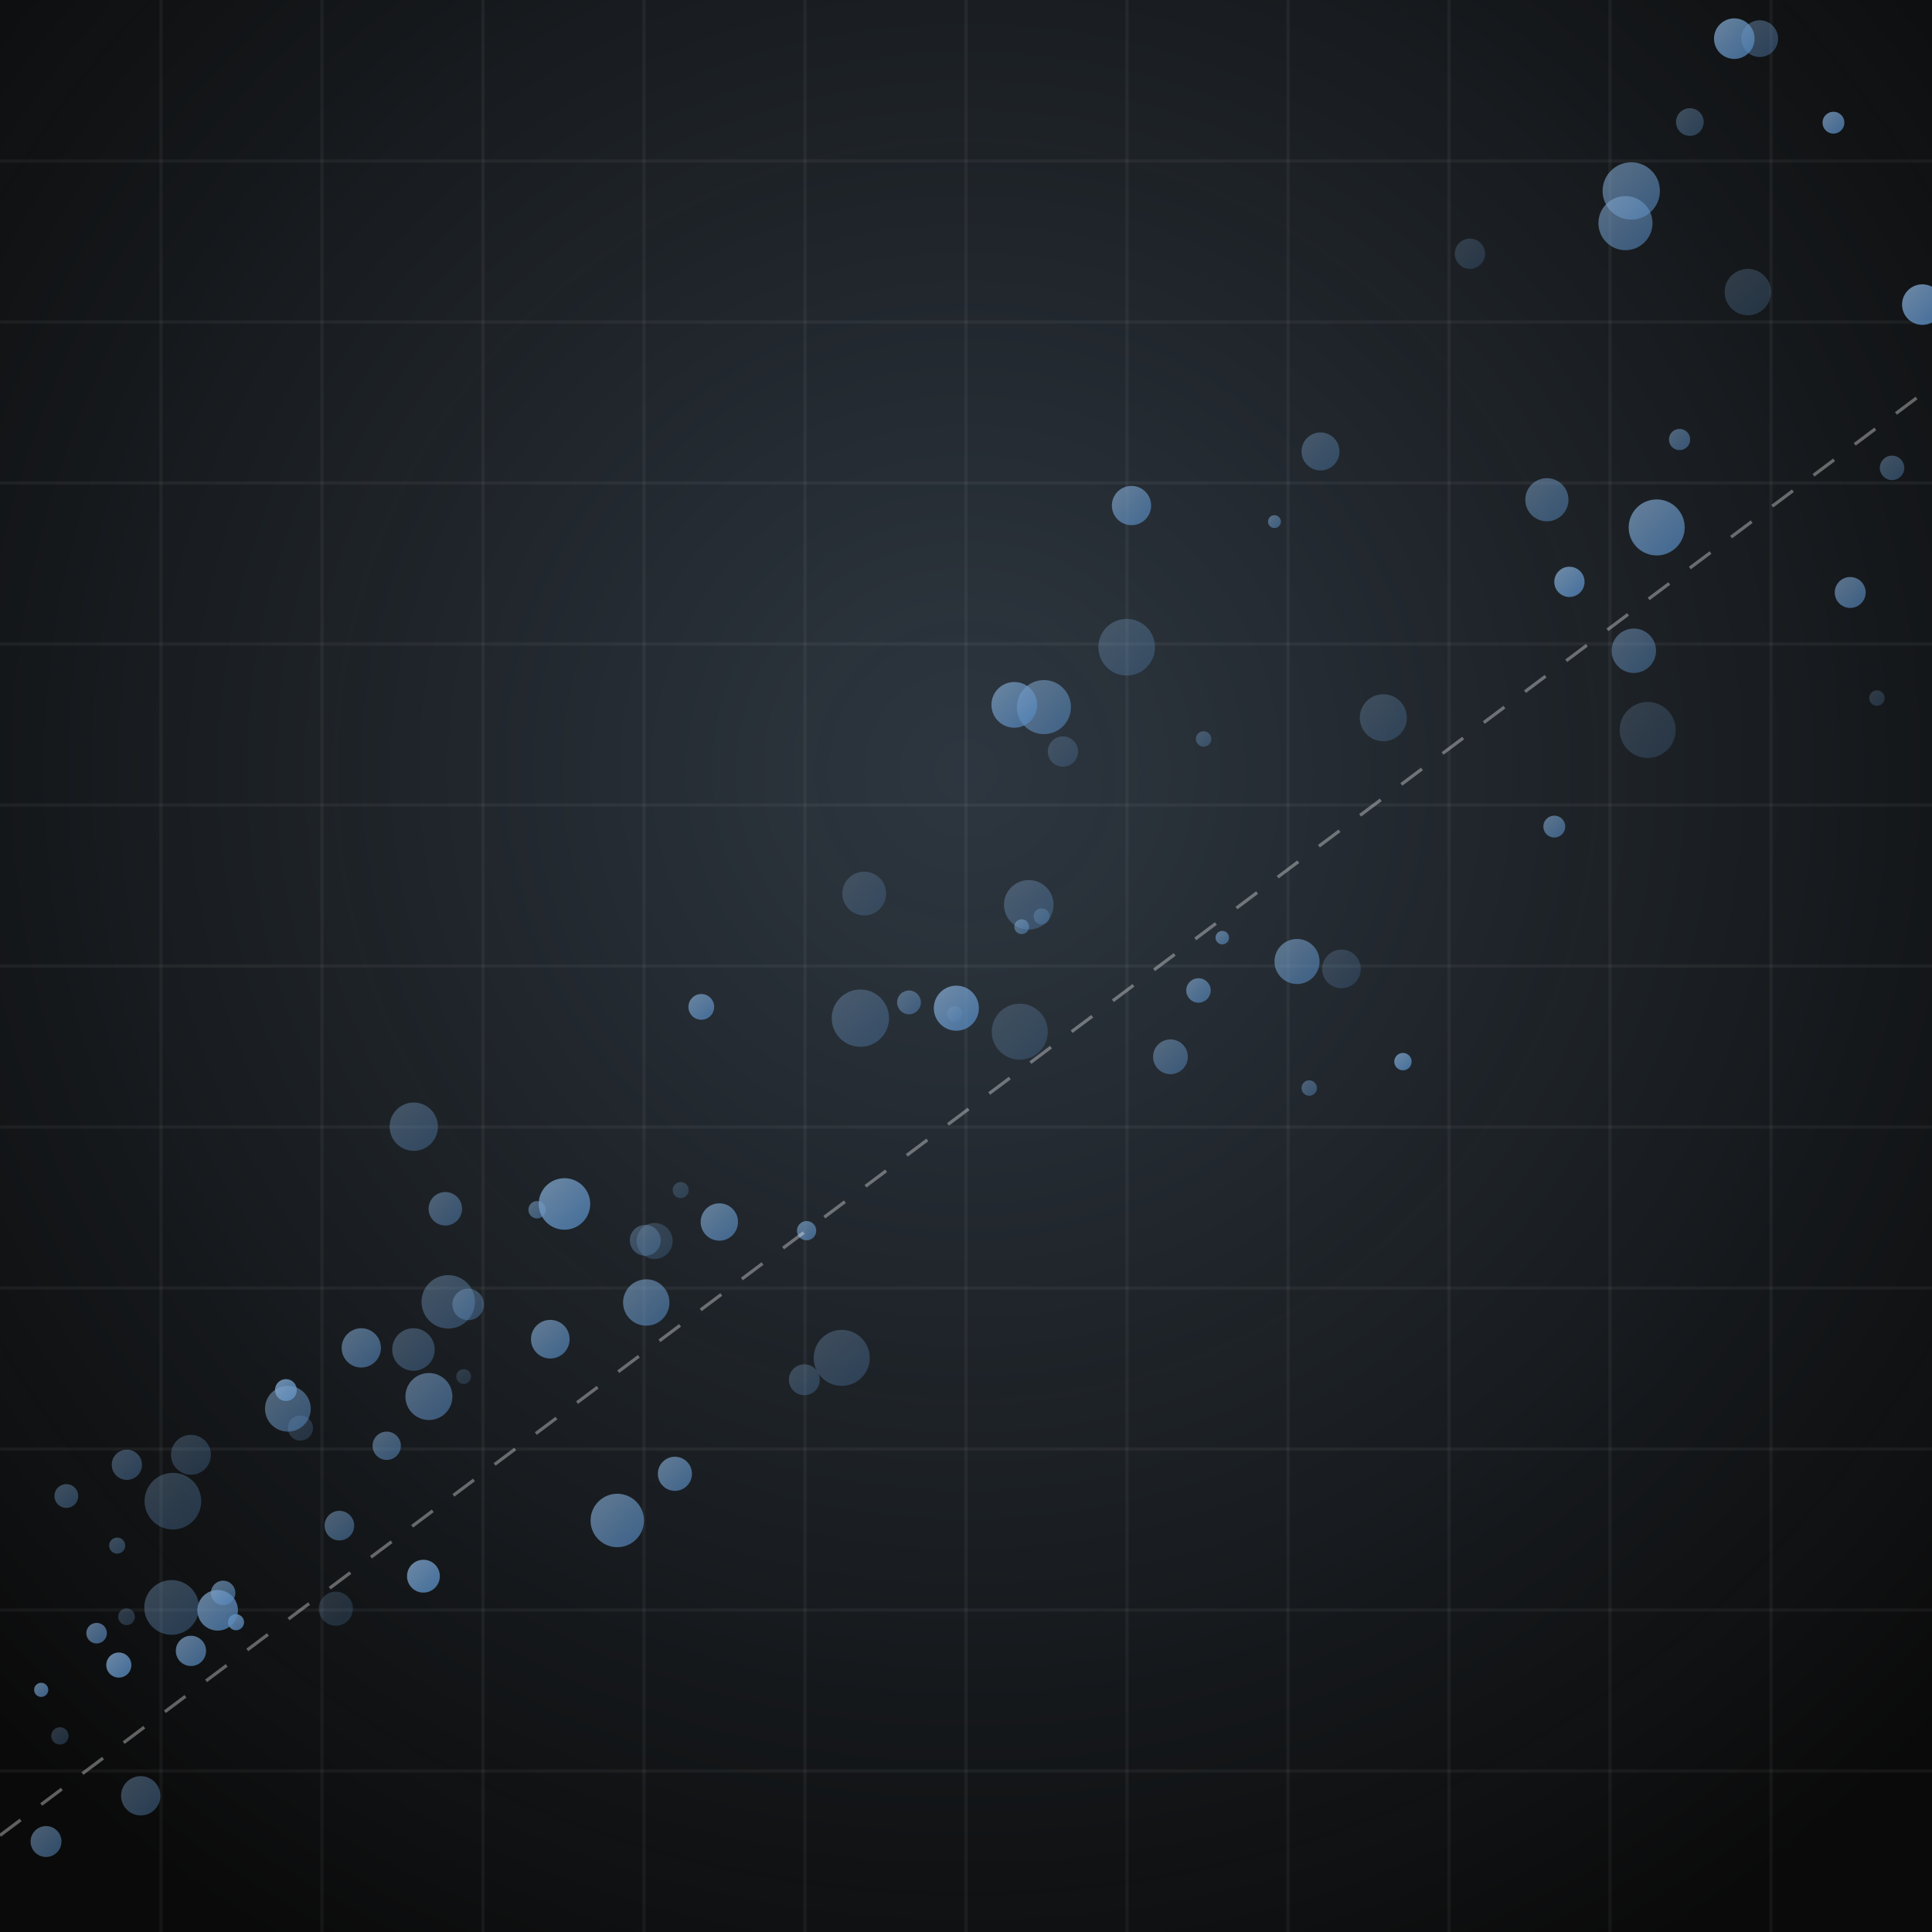
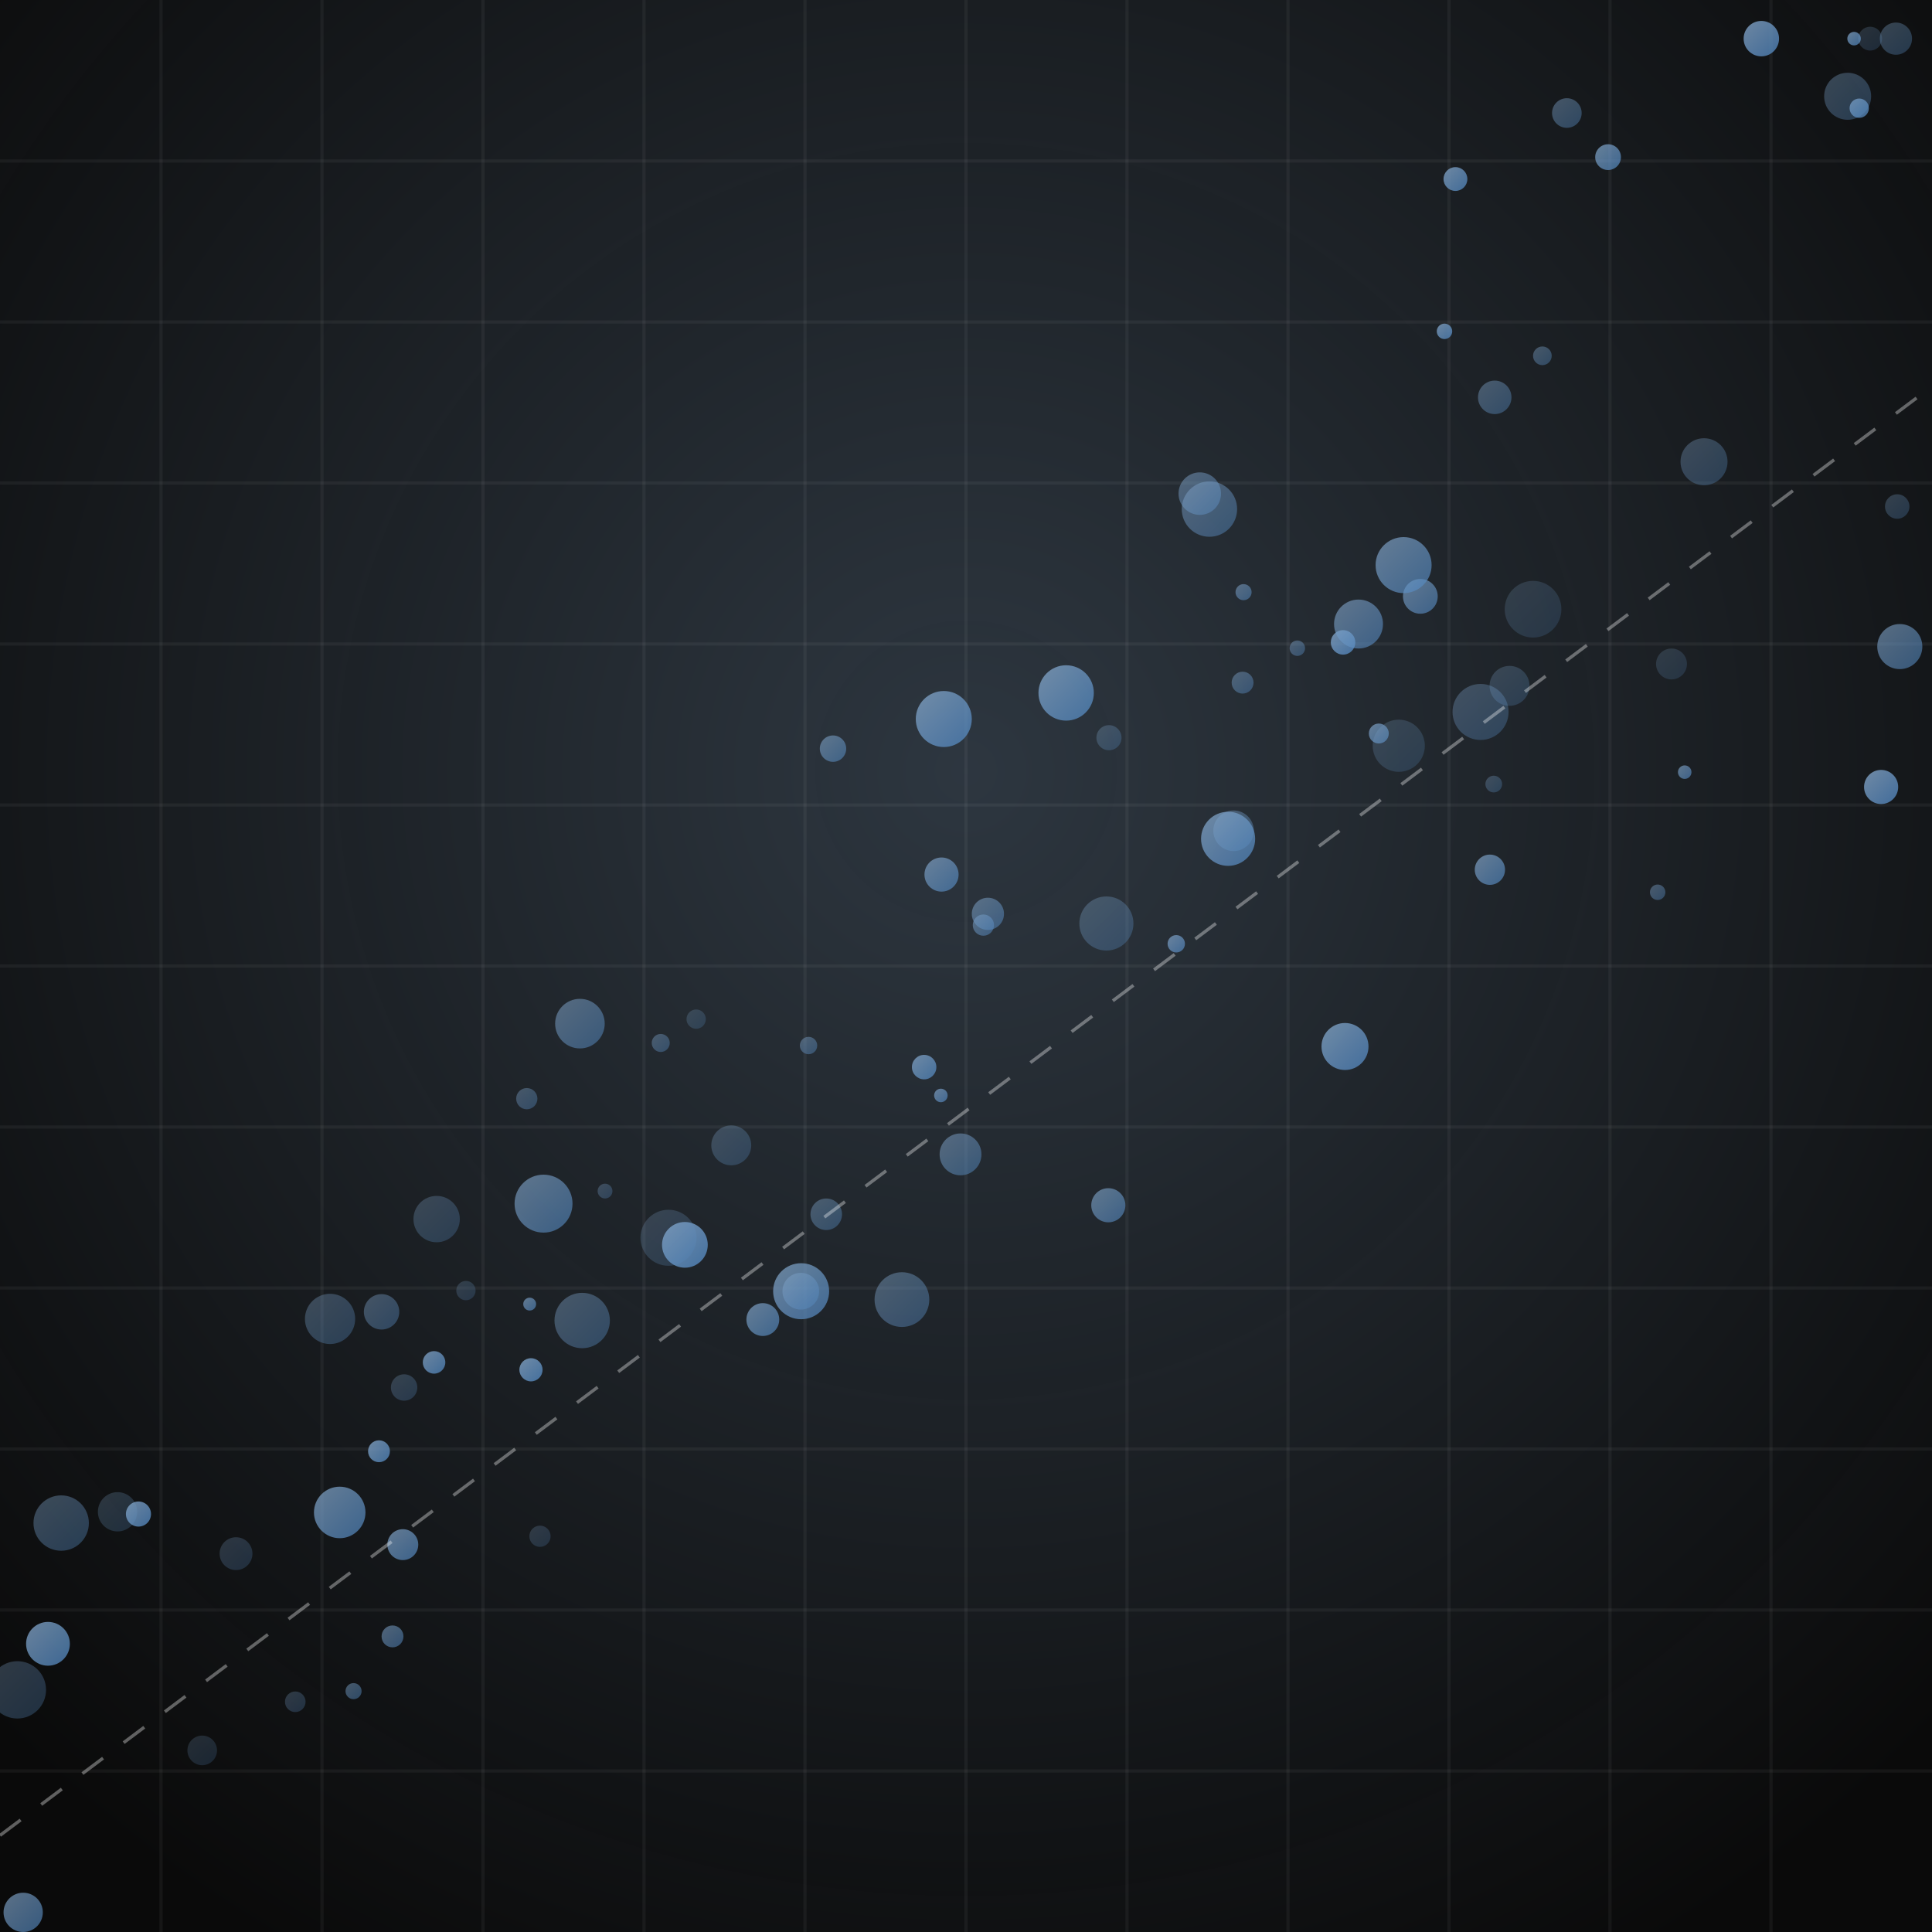
<svg xmlns="http://www.w3.org/2000/svg" viewBox="0 0 600 600" width="600" height="600">
  <defs>
-     <linearGradient id="g10" x1="0" y1="0" x2="1" y2="1">
+     <linearGradient id="g13" x1="0" y1="0" x2="1" y2="1">
      <stop offset="0" stop-color="#89AACC" />
      <stop offset="1" stop-color="#4E85BF" />
    </linearGradient>
-     <radialGradient id="glow10" cx="0.5" cy="0.4" r="0.7">
+     <radialGradient id="glow13" cx="0.5" cy="0.4" r="0.7">
      <stop offset="0" stop-color="#89AACC" stop-opacity="0.28" />
      <stop offset="1" stop-color="#89AACC" stop-opacity="0" />
    </radialGradient>
  </defs>
  <rect width="600" height="600" fill="#0a0a0a" />
-   <rect width="600" height="600" fill="url(#glow10)" />
+   <rect width="600" height="600" fill="url(#glow13)" />
  <line x1="50" y1="0" x2="50" y2="600" stroke="#ffffff" stroke-opacity="0.05" />
  <line x1="100" y1="0" x2="100" y2="600" stroke="#ffffff" stroke-opacity="0.05" />
  <line x1="150" y1="0" x2="150" y2="600" stroke="#ffffff" stroke-opacity="0.05" />
  <line x1="200" y1="0" x2="200" y2="600" stroke="#ffffff" stroke-opacity="0.05" />
  <line x1="250" y1="0" x2="250" y2="600" stroke="#ffffff" stroke-opacity="0.05" />
  <line x1="300" y1="0" x2="300" y2="600" stroke="#ffffff" stroke-opacity="0.05" />
  <line x1="350" y1="0" x2="350" y2="600" stroke="#ffffff" stroke-opacity="0.05" />
  <line x1="400" y1="0" x2="400" y2="600" stroke="#ffffff" stroke-opacity="0.05" />
  <line x1="450" y1="0" x2="450" y2="600" stroke="#ffffff" stroke-opacity="0.05" />
  <line x1="500" y1="0" x2="500" y2="600" stroke="#ffffff" stroke-opacity="0.05" />
  <line x1="550" y1="0" x2="550" y2="600" stroke="#ffffff" stroke-opacity="0.05" />
  <line x1="0" y1="50" x2="600" y2="50" stroke="#ffffff" stroke-opacity="0.05" />
  <line x1="0" y1="100" x2="600" y2="100" stroke="#ffffff" stroke-opacity="0.05" />
  <line x1="0" y1="150" x2="600" y2="150" stroke="#ffffff" stroke-opacity="0.05" />
  <line x1="0" y1="200" x2="600" y2="200" stroke="#ffffff" stroke-opacity="0.05" />
  <line x1="0" y1="250" x2="600" y2="250" stroke="#ffffff" stroke-opacity="0.05" />
  <line x1="0" y1="300" x2="600" y2="300" stroke="#ffffff" stroke-opacity="0.05" />
  <line x1="0" y1="350" x2="600" y2="350" stroke="#ffffff" stroke-opacity="0.05" />
  <line x1="0" y1="400" x2="600" y2="400" stroke="#ffffff" stroke-opacity="0.05" />
  <line x1="0" y1="450" x2="600" y2="450" stroke="#ffffff" stroke-opacity="0.05" />
  <line x1="0" y1="500" x2="600" y2="500" stroke="#ffffff" stroke-opacity="0.05" />
  <line x1="0" y1="550" x2="600" y2="550" stroke="#ffffff" stroke-opacity="0.05" />
-   <circle cx="144.0" cy="427.5" r="2.3" fill="url(#g10)" fill-opacity="0.23" />
-   <circle cx="59.3" cy="451.8" r="6.2" fill="url(#g10)" fill-opacity="0.29" />
-   <circle cx="200.4" cy="385.2" r="4.8" fill="url(#g10)" fill-opacity="0.37" />
-   <circle cx="105.4" cy="473.8" r="4.6" fill="url(#g10)" fill-opacity="0.51" />
-   <circle cx="261.4" cy="421.7" r="8.7" fill="url(#g10)" fill-opacity="0.31" />
-   <circle cx="410.1" cy="140.2" r="5.9" fill="url(#g10)" fill-opacity="0.38" />
-   <circle cx="131.5" cy="489.5" r="5.1" fill="url(#g10)" fill-opacity="0.78" />
-   <circle cx="511.7" cy="226.7" r="8.7" fill="url(#g10)" fill-opacity="0.22" />
-   <circle cx="330.1" cy="233.4" r="4.7" fill="url(#g10)" fill-opacity="0.27" />
-   <circle cx="93.3" cy="443.5" r="3.9" fill="url(#g10)" fill-opacity="0.24" />
-   <circle cx="36.9" cy="517.1" r="3.9" fill="url(#g10)" fill-opacity="0.78" />
-   <circle cx="435.7" cy="329.7" r="2.7" fill="url(#g10)" fill-opacity="0.76" />
-   <circle cx="379.6" cy="291.2" r="2.1" fill="url(#g10)" fill-opacity="0.63" />
-   <circle cx="514.5" cy="163.8" r="8.7" fill="url(#g10)" fill-opacity="0.70" />
-   <circle cx="316.7" cy="320.4" r="8.7" fill="url(#g10)" fill-opacity="0.27" />
-   <circle cx="349.9" cy="201.0" r="8.8" fill="url(#g10)" fill-opacity="0.32" />
-   <circle cx="297.0" cy="313.1" r="7.0" fill="url(#g10)" fill-opacity="0.76" />
-   <circle cx="20.6" cy="464.6" r="3.7" fill="url(#g10)" fill-opacity="0.41" />
-   <circle cx="43.7" cy="557.7" r="6.1" fill="url(#g10)" fill-opacity="0.40" />
-   <circle cx="323.5" cy="284.6" r="2.5" fill="url(#g10)" fill-opacity="0.35" />
-   <circle cx="138.3" cy="375.4" r="5.2" fill="url(#g10)" fill-opacity="0.48" />
-   <circle cx="372.2" cy="307.6" r="3.8" fill="url(#g10)" fill-opacity="0.64" />
-   <circle cx="217.8" cy="312.7" r="4.0" fill="url(#g10)" fill-opacity="0.71" />
-   <circle cx="582.9" cy="216.8" r="2.4" fill="url(#g10)" fill-opacity="0.24" />
-   <circle cx="73.3" cy="503.8" r="2.5" fill="url(#g10)" fill-opacity="0.75" />
-   <circle cx="268.4" cy="277.5" r="6.8" fill="url(#g10)" fill-opacity="0.27" />
-   <circle cx="395.8" cy="162.0" r="2.0" fill="url(#g10)" fill-opacity="0.55" />
-   <circle cx="546.5" cy="12.0" r="5.7" fill="url(#g10)" fill-opacity="0.40" />
-   <circle cx="88.8" cy="431.7" r="3.4" fill="url(#g10)" fill-opacity="0.80" />
-   <circle cx="456.5" cy="78.8" r="4.7" fill="url(#g10)" fill-opacity="0.23" />
-   <circle cx="597.0" cy="94.6" r="6.3" fill="url(#g10)" fill-opacity="0.78" />
-   <circle cx="542.8" cy="90.7" r="7.2" fill="url(#g10)" fill-opacity="0.25" />
-   <circle cx="319.5" cy="281.0" r="7.7" fill="url(#g10)" fill-opacity="0.36" />
-   <circle cx="112.2" cy="418.6" r="6.1" fill="url(#g10)" fill-opacity="0.58" />
-   <circle cx="128.5" cy="349.9" r="7.5" fill="url(#g10)" fill-opacity="0.38" />
-   <circle cx="373.8" cy="229.5" r="2.4" fill="url(#g10)" fill-opacity="0.37" />
-   <circle cx="30.0" cy="507.2" r="3.2" fill="url(#g10)" fill-opacity="0.64" />
-   <circle cx="324.2" cy="219.6" r="8.4" fill="url(#g10)" fill-opacity="0.57" />
-   <circle cx="128.4" cy="419.1" r="6.6" fill="url(#g10)" fill-opacity="0.37" />
-   <circle cx="429.6" cy="222.9" r="7.3" fill="url(#g10)" fill-opacity="0.29" />
-   <circle cx="18.6" cy="539.1" r="2.7" fill="url(#g10)" fill-opacity="0.28" />
-   <circle cx="67.6" cy="500.1" r="6.3" fill="url(#g10)" fill-opacity="0.72" />
-   <circle cx="574.6" cy="184.0" r="4.8" fill="url(#g10)" fill-opacity="0.63" />
-   <circle cx="416.6" cy="300.9" r="6.0" fill="url(#g10)" fill-opacity="0.24" />
-   <circle cx="166.8" cy="375.7" r="2.7" fill="url(#g10)" fill-opacity="0.54" />
-   <circle cx="200.7" cy="404.5" r="7.2" fill="url(#g10)" fill-opacity="0.59" />
-   <circle cx="53.7" cy="466.2" r="8.8" fill="url(#g10)" fill-opacity="0.31" />
-   <circle cx="506.6" cy="59.3" r="8.9" fill="url(#g10)" fill-opacity="0.60" />
-   <circle cx="203.3" cy="385.4" r="5.6" fill="url(#g10)" fill-opacity="0.26" />
-   <circle cx="569.4" cy="38.1" r="3.4" fill="url(#g10)" fill-opacity="0.73" />
-   <circle cx="139.2" cy="404.3" r="8.3" fill="url(#g10)" fill-opacity="0.39" />
-   <circle cx="267.2" cy="316.2" r="8.9" fill="url(#g10)" fill-opacity="0.36" />
-   <circle cx="507.4" cy="202.1" r="6.9" fill="url(#g10)" fill-opacity="0.46" />
-   <circle cx="53.3" cy="499.2" r="8.5" fill="url(#g10)" fill-opacity="0.36" />
-   <circle cx="175.3" cy="373.9" r="8.0" fill="url(#g10)" fill-opacity="0.75" />
-   <circle cx="482.7" cy="256.7" r="3.4" fill="url(#g10)" fill-opacity="0.62" />
-   <circle cx="521.6" cy="136.5" r="3.3" fill="url(#g10)" fill-opacity="0.52" />
-   <circle cx="538.6" cy="12.0" r="6.3" fill="url(#g10)" fill-opacity="0.74" />
-   <circle cx="211.4" cy="369.6" r="2.5" fill="url(#g10)" fill-opacity="0.27" />
-   <circle cx="524.8" cy="37.9" r="4.3" fill="url(#g10)" fill-opacity="0.37" />
-   <circle cx="296.5" cy="314.9" r="2.4" fill="url(#g10)" fill-opacity="0.26" />
-   <circle cx="351.4" cy="157.0" r="6.1" fill="url(#g10)" fill-opacity="0.67" />
-   <circle cx="587.6" cy="145.3" r="3.8" fill="url(#g10)" fill-opacity="0.41" />
-   <circle cx="282.3" cy="311.3" r="3.7" fill="url(#g10)" fill-opacity="0.52" />
-   <circle cx="39.3" cy="502.1" r="2.6" fill="url(#g10)" fill-opacity="0.29" />
-   <circle cx="36.4" cy="480.0" r="2.5" fill="url(#g10)" fill-opacity="0.40" />
-   <circle cx="14.3" cy="571.9" r="4.8" fill="url(#g10)" fill-opacity="0.53" />
-   <circle cx="209.6" cy="457.7" r="5.3" fill="url(#g10)" fill-opacity="0.67" />
-   <circle cx="487.4" cy="180.7" r="4.7" fill="url(#g10)" fill-opacity="0.77" />
-   <circle cx="315.0" cy="218.9" r="7.1" fill="url(#g10)" fill-opacity="0.69" />
-   <circle cx="145.4" cy="405.1" r="4.9" fill="url(#g10)" fill-opacity="0.41" />
-   <circle cx="402.8" cy="298.6" r="7.0" fill="url(#g10)" fill-opacity="0.59" />
-   <circle cx="480.4" cy="155.2" r="6.7" fill="url(#g10)" fill-opacity="0.50" />
-   <circle cx="406.6" cy="337.9" r="2.4" fill="url(#g10)" fill-opacity="0.46" />
-   <circle cx="191.7" cy="472.2" r="8.3" fill="url(#g10)" fill-opacity="0.66" />
-   <circle cx="363.5" cy="328.2" r="5.4" fill="url(#g10)" fill-opacity="0.50" />
-   <circle cx="250.5" cy="382.2" r="3.0" fill="url(#g10)" fill-opacity="0.65" />
-   <circle cx="249.8" cy="428.5" r="4.8" fill="url(#g10)" fill-opacity="0.32" />
-   <circle cx="69.3" cy="494.7" r="3.8" fill="url(#g10)" fill-opacity="0.63" />
-   <circle cx="59.3" cy="512.7" r="4.7" fill="url(#g10)" fill-opacity="0.69" />
-   <circle cx="504.8" cy="69.3" r="8.4" fill="url(#g10)" fill-opacity="0.58" />
-   <circle cx="104.3" cy="499.6" r="5.3" fill="url(#g10)" fill-opacity="0.22" />
-   <circle cx="133.2" cy="433.7" r="7.3" fill="url(#g10)" fill-opacity="0.56" />
-   <circle cx="39.4" cy="454.9" r="4.7" fill="url(#g10)" fill-opacity="0.40" />
-   <circle cx="120.1" cy="449.0" r="4.4" fill="url(#g10)" fill-opacity="0.54" />
-   <circle cx="170.9" cy="415.9" r="6.0" fill="url(#g10)" fill-opacity="0.66" />
-   <circle cx="89.4" cy="437.5" r="7.1" fill="url(#g10)" fill-opacity="0.54" />
-   <circle cx="317.3" cy="287.8" r="2.3" fill="url(#g10)" fill-opacity="0.56" />
-   <circle cx="223.4" cy="379.5" r="5.8" fill="url(#g10)" fill-opacity="0.67" />
-   <circle cx="12.8" cy="524.8" r="2.2" fill="url(#g10)" fill-opacity="0.68" />
+   <circle cx="144.7" cy="400.8" r="3.0" fill="url(#g13)" fill-opacity="0.23" />
+   <circle cx="205.2" cy="323.9" r="2.8" fill="url(#g13)" fill-opacity="0.40" />
+   <circle cx="417.1" cy="199.5" r="3.8" fill="url(#g13)" fill-opacity="0.78" />
+   <circle cx="344.4" cy="229.1" r="3.9" fill="url(#g13)" fill-opacity="0.30" />
+   <circle cx="305.4" cy="287.3" r="3.3" fill="url(#g13)" fill-opacity="0.52" />
+   <circle cx="5.4" cy="524.8" r="8.9" fill="url(#g13)" fill-opacity="0.30" />
+   <circle cx="589.2" cy="157.3" r="3.8" fill="url(#g13)" fill-opacity="0.29" />
+   <circle cx="372.6" cy="153.3" r="6.6" fill="url(#g13)" fill-opacity="0.48" />
+   <circle cx="448.6" cy="102.9" r="2.4" fill="url(#g13)" fill-opacity="0.76" />
+   <circle cx="91.7" cy="528.5" r="3.2" fill="url(#g13)" fill-opacity="0.27" />
+   <circle cx="383.1" cy="258.0" r="6.3" fill="url(#g13)" fill-opacity="0.41" />
+   <circle cx="575.8" cy="12.0" r="2.1" fill="url(#g13)" fill-opacity="0.72" />
+   <circle cx="344.2" cy="374.3" r="5.3" fill="url(#g13)" fill-opacity="0.61" />
+   <circle cx="499.4" cy="48.8" r="4.0" fill="url(#g13)" fill-opacity="0.71" />
+   <circle cx="331.1" cy="215.2" r="8.6" fill="url(#g13)" fill-opacity="0.75" />
+   <circle cx="168.8" cy="373.8" r="9.0" fill="url(#g13)" fill-opacity="0.61" />
+   <circle cx="468.8" cy="213.0" r="6.2" fill="url(#g13)" fill-opacity="0.26" />
+   <circle cx="514.8" cy="277.1" r="2.4" fill="url(#g13)" fill-opacity="0.43" />
+   <circle cx="476.1" cy="189.2" r="8.8" fill="url(#g13)" fill-opacity="0.20" />
+   <circle cx="227.1" cy="355.7" r="6.2" fill="url(#g13)" fill-opacity="0.30" />
+   <circle cx="216.2" cy="316.5" r="3.0" fill="url(#g13)" fill-opacity="0.24" />
+   <circle cx="280.1" cy="403.6" r="8.5" fill="url(#g13)" fill-opacity="0.43" />
+   <circle cx="590.0" cy="200.8" r="7.0" fill="url(#g13)" fill-opacity="0.58" />
+   <circle cx="117.7" cy="450.7" r="3.4" fill="url(#g13)" fill-opacity="0.77" />
+   <circle cx="577.4" cy="33.6" r="3.0" fill="url(#g13)" fill-opacity="0.74" />
+   <circle cx="519.1" cy="206.2" r="4.8" fill="url(#g13)" fill-opacity="0.20" />
+   <circle cx="236.9" cy="409.8" r="5.1" fill="url(#g13)" fill-opacity="0.67" />
+   <circle cx="381.4" cy="260.5" r="8.4" fill="url(#g13)" fill-opacity="0.73" />
+   <circle cx="125.1" cy="479.7" r="4.8" fill="url(#g13)" fill-opacity="0.68" />
+   <circle cx="580.8" cy="12.0" r="3.7" fill="url(#g13)" fill-opacity="0.22" />
+   <circle cx="187.9" cy="369.9" r="2.3" fill="url(#g13)" fill-opacity="0.32" />
+   <circle cx="36.5" cy="469.5" r="6.1" fill="url(#g13)" fill-opacity="0.24" />
+   <circle cx="287.0" cy="331.4" r="3.8" fill="url(#g13)" fill-opacity="0.74" />
+   <circle cx="547.0" cy="12.0" r="5.5" fill="url(#g13)" fill-opacity="0.77" />
+   <circle cx="248.8" cy="401.0" r="8.7" fill="url(#g13)" fill-opacity="0.71" />
+   <circle cx="428.2" cy="227.8" r="3.1" fill="url(#g13)" fill-opacity="0.67" />
+   <circle cx="43.0" cy="470.2" r="3.9" fill="url(#g13)" fill-opacity="0.77" />
+   <circle cx="102.5" cy="409.6" r="7.8" fill="url(#g13)" fill-opacity="0.34" />
+   <circle cx="109.8" cy="525.2" r="2.5" fill="url(#g13)" fill-opacity="0.47" />
+   <circle cx="292.4" cy="271.6" r="5.3" fill="url(#g13)" fill-opacity="0.66" />
+   <circle cx="529.2" cy="143.4" r="7.3" fill="url(#g13)" fill-opacity="0.33" />
+   <circle cx="212.7" cy="386.6" r="7.1" fill="url(#g13)" fill-opacity="0.80" />
+   <circle cx="375.6" cy="158.1" r="8.6" fill="url(#g13)" fill-opacity="0.47" />
+   <circle cx="459.8" cy="221.1" r="8.7" fill="url(#g13)" fill-opacity="0.33" />
+   <circle cx="584.2" cy="244.4" r="5.3" fill="url(#g13)" fill-opacity="0.78" />
+   <circle cx="7.2" cy="593.9" r="6.1" fill="url(#g13)" fill-opacity="0.64" />
+   <circle cx="486.6" cy="35.1" r="4.6" fill="url(#g13)" fill-opacity="0.42" />
+   <circle cx="167.7" cy="477.1" r="3.3" fill="url(#g13)" fill-opacity="0.23" />
+   <circle cx="421.9" cy="193.8" r="7.6" fill="url(#g13)" fill-opacity="0.60" />
+   <circle cx="14.9" cy="510.5" r="6.8" fill="url(#g13)" fill-opacity="0.75" />
+   <circle cx="588.8" cy="12.0" r="5.0" fill="url(#g13)" fill-opacity="0.34" />
+   <circle cx="105.5" cy="469.7" r="8.0" fill="url(#g13)" fill-opacity="0.70" />
+   <circle cx="164.9" cy="425.4" r="3.6" fill="url(#g13)" fill-opacity="0.78" />
+   <circle cx="248.7" cy="401.0" r="5.7" fill="url(#g13)" fill-opacity="0.46" />
+   <circle cx="164.5" cy="405.0" r="2.0" fill="url(#g13)" fill-opacity="0.65" />
+   <circle cx="462.7" cy="270.1" r="4.7" fill="url(#g13)" fill-opacity="0.67" />
+   <circle cx="523.2" cy="239.8" r="2.1" fill="url(#g13)" fill-opacity="0.64" />
+   <circle cx="385.9" cy="212.0" r="3.4" fill="url(#g13)" fill-opacity="0.44" />
+   <circle cx="180.1" cy="317.9" r="7.7" fill="url(#g13)" fill-opacity="0.52" />
+   <circle cx="402.9" cy="201.3" r="2.4" fill="url(#g13)" fill-opacity="0.43" />
+   <circle cx="452.0" cy="55.6" r="3.7" fill="url(#g13)" fill-opacity="0.75" />
+   <circle cx="441.1" cy="185.2" r="5.4" fill="url(#g13)" fill-opacity="0.63" />
+   <circle cx="62.8" cy="543.6" r="4.6" fill="url(#g13)" fill-opacity="0.20" />
+   <circle cx="135.6" cy="378.6" r="7.2" fill="url(#g13)" fill-opacity="0.29" />
+   <circle cx="573.8" cy="29.9" r="7.3" fill="url(#g13)" fill-opacity="0.35" />
+   <circle cx="479.0" cy="110.5" r="2.9" fill="url(#g13)" fill-opacity="0.41" />
+   <circle cx="163.6" cy="341.2" r="3.3" fill="url(#g13)" fill-opacity="0.39" />
+   <circle cx="306.8" cy="283.8" r="5.0" fill="url(#g13)" fill-opacity="0.52" />
+   <circle cx="298.3" cy="358.5" r="6.5" fill="url(#g13)" fill-opacity="0.50" />
+   <circle cx="464.2" cy="123.4" r="5.2" fill="url(#g13)" fill-opacity="0.42" />
+   <circle cx="118.5" cy="407.4" r="5.5" fill="url(#g13)" fill-opacity="0.40" />
+   <circle cx="180.8" cy="410.1" r="8.6" fill="url(#g13)" fill-opacity="0.40" />
+   <circle cx="125.5" cy="430.9" r="4.1" fill="url(#g13)" fill-opacity="0.28" />
+   <circle cx="293.1" cy="223.3" r="8.7" fill="url(#g13)" fill-opacity="0.75" />
+   <circle cx="463.9" cy="243.5" r="2.6" fill="url(#g13)" fill-opacity="0.31" />
+   <circle cx="435.9" cy="175.5" r="8.7" fill="url(#g13)" fill-opacity="0.66" />
+   <circle cx="365.3" cy="293.1" r="2.7" fill="url(#g13)" fill-opacity="0.69" />
+   <circle cx="207.6" cy="384.4" r="8.7" fill="url(#g13)" fill-opacity="0.24" />
+   <circle cx="19.0" cy="473.0" r="8.6" fill="url(#g13)" fill-opacity="0.38" />
+   <circle cx="343.6" cy="286.8" r="8.4" fill="url(#g13)" fill-opacity="0.33" />
+   <circle cx="258.7" cy="232.5" r="4.1" fill="url(#g13)" fill-opacity="0.57" />
+   <circle cx="134.8" cy="423.1" r="3.5" fill="url(#g13)" fill-opacity="0.75" />
+   <circle cx="292.2" cy="340.2" r="2.1" fill="url(#g13)" fill-opacity="0.67" />
+   <circle cx="256.6" cy="377.1" r="4.9" fill="url(#g13)" fill-opacity="0.41" />
+   <circle cx="434.4" cy="231.6" r="8.1" fill="url(#g13)" fill-opacity="0.23" />
+   <circle cx="251.1" cy="324.7" r="2.7" fill="url(#g13)" fill-opacity="0.44" />
+   <circle cx="121.9" cy="508.2" r="3.4" fill="url(#g13)" fill-opacity="0.54" />
+   <circle cx="73.3" cy="482.5" r="5.1" fill="url(#g13)" fill-opacity="0.24" />
+   <circle cx="386.2" cy="183.9" r="2.5" fill="url(#g13)" fill-opacity="0.54" />
+   <circle cx="417.7" cy="325.0" r="7.3" fill="url(#g13)" fill-opacity="0.76" />
  <line x1="0" y1="570" x2="600" y2="120" stroke="#ffffff" stroke-opacity="0.35" stroke-dasharray="8 8" />
</svg>
